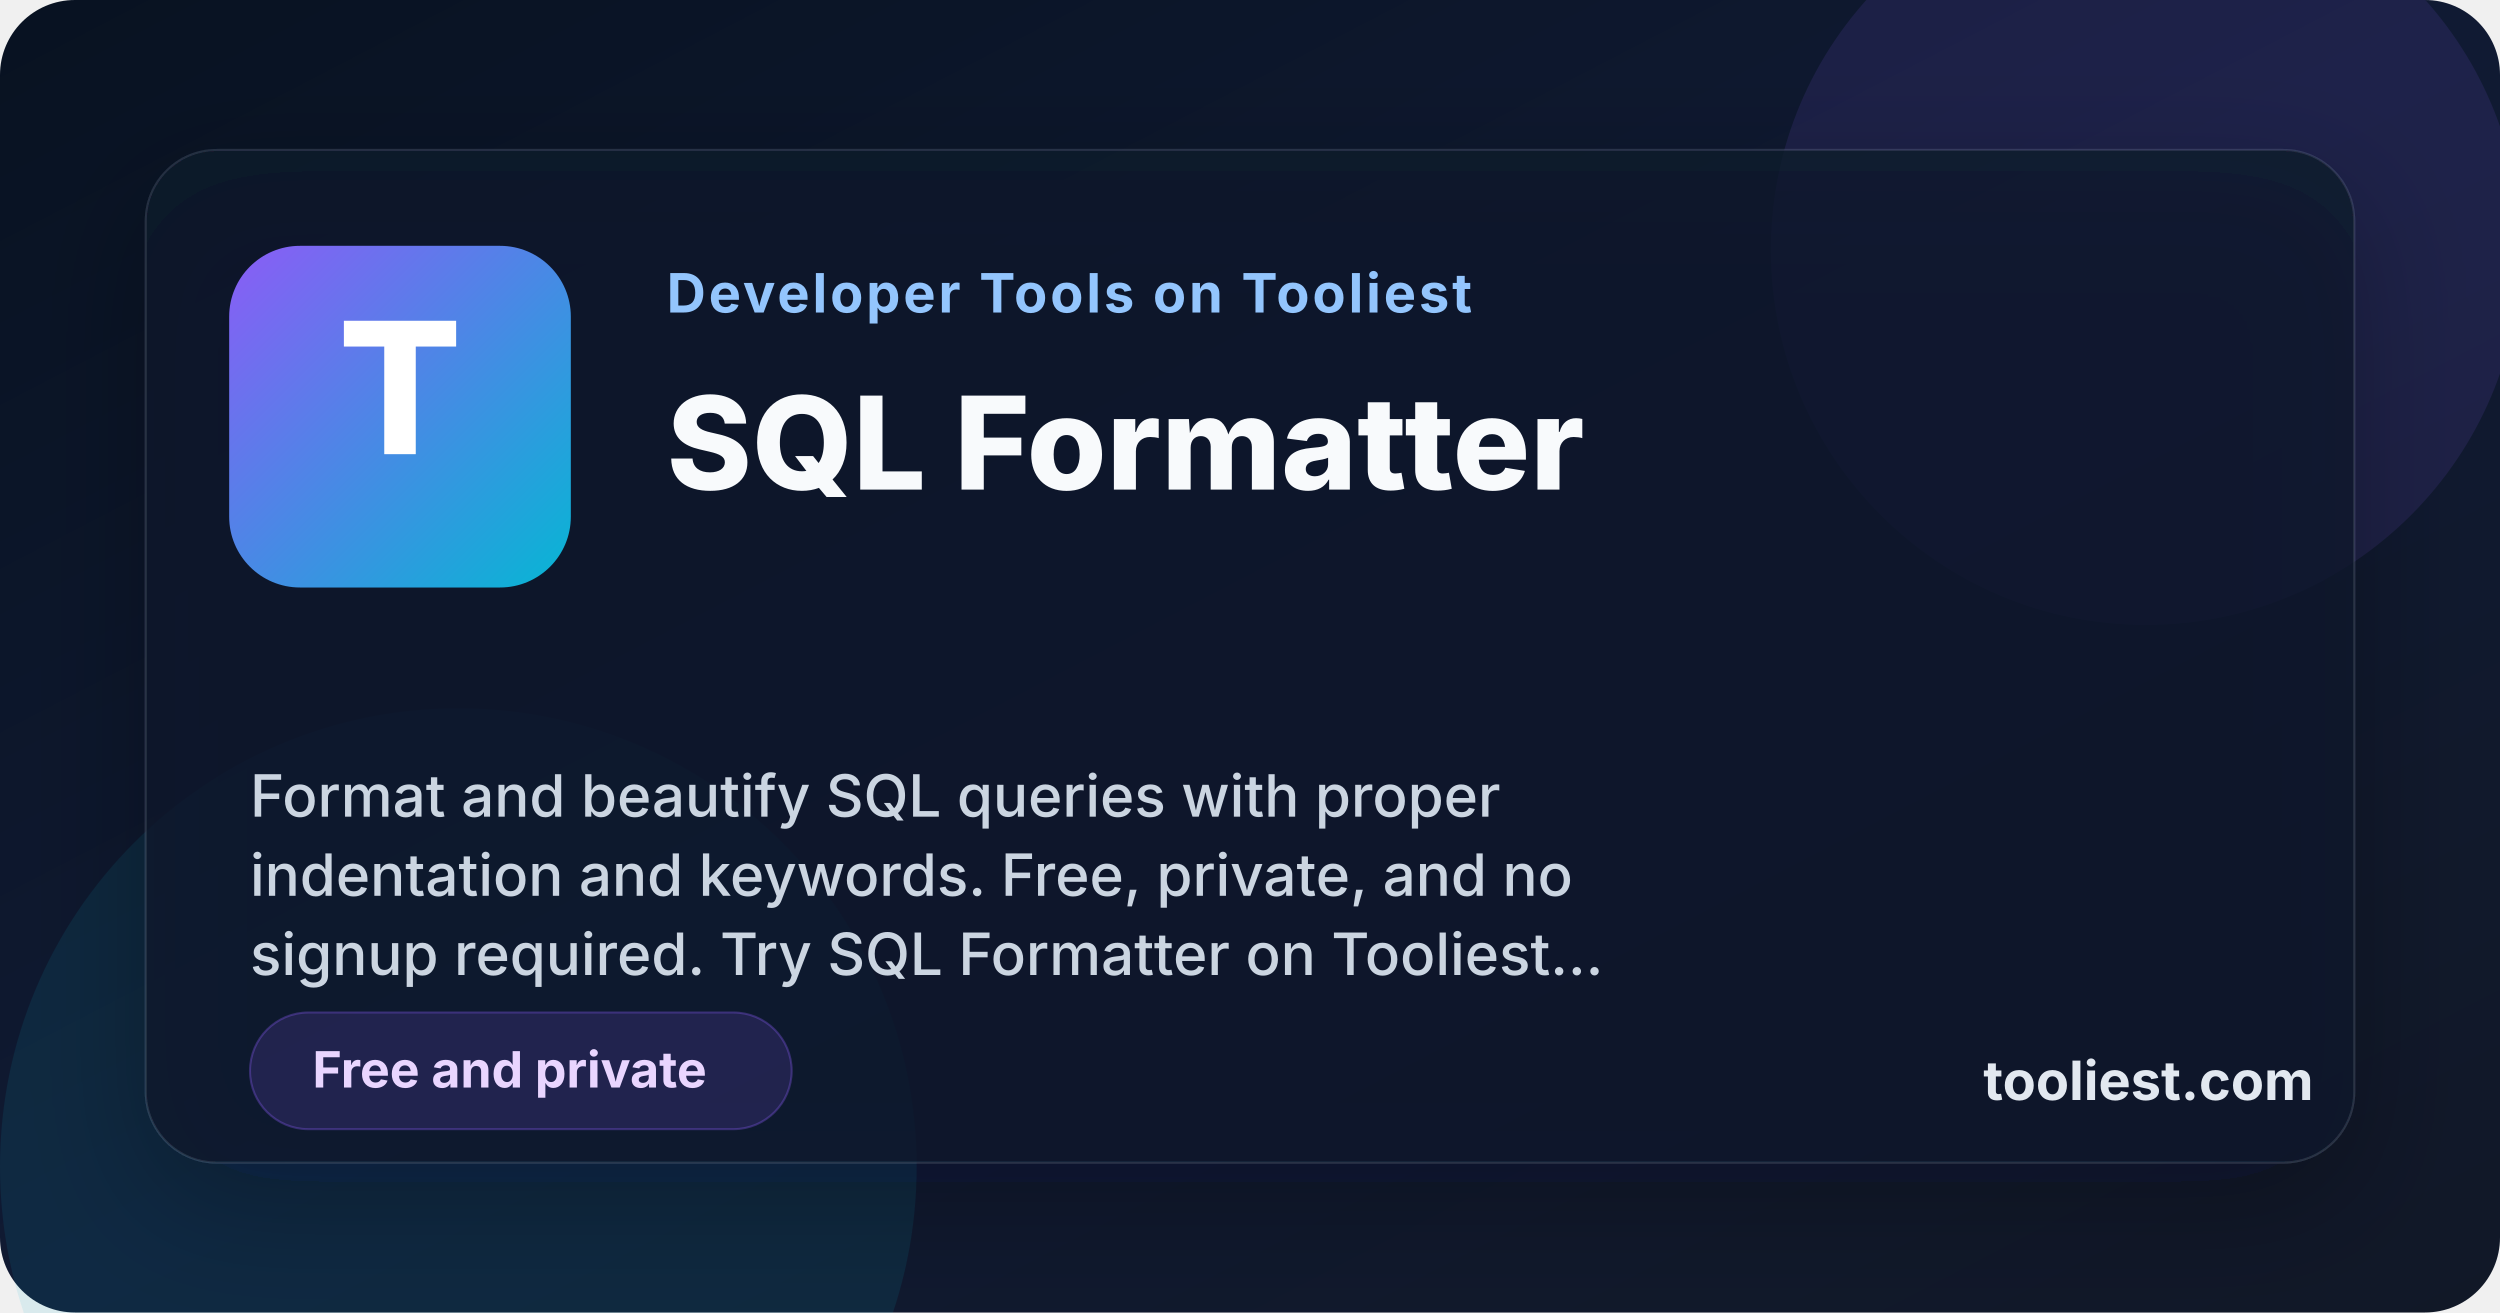
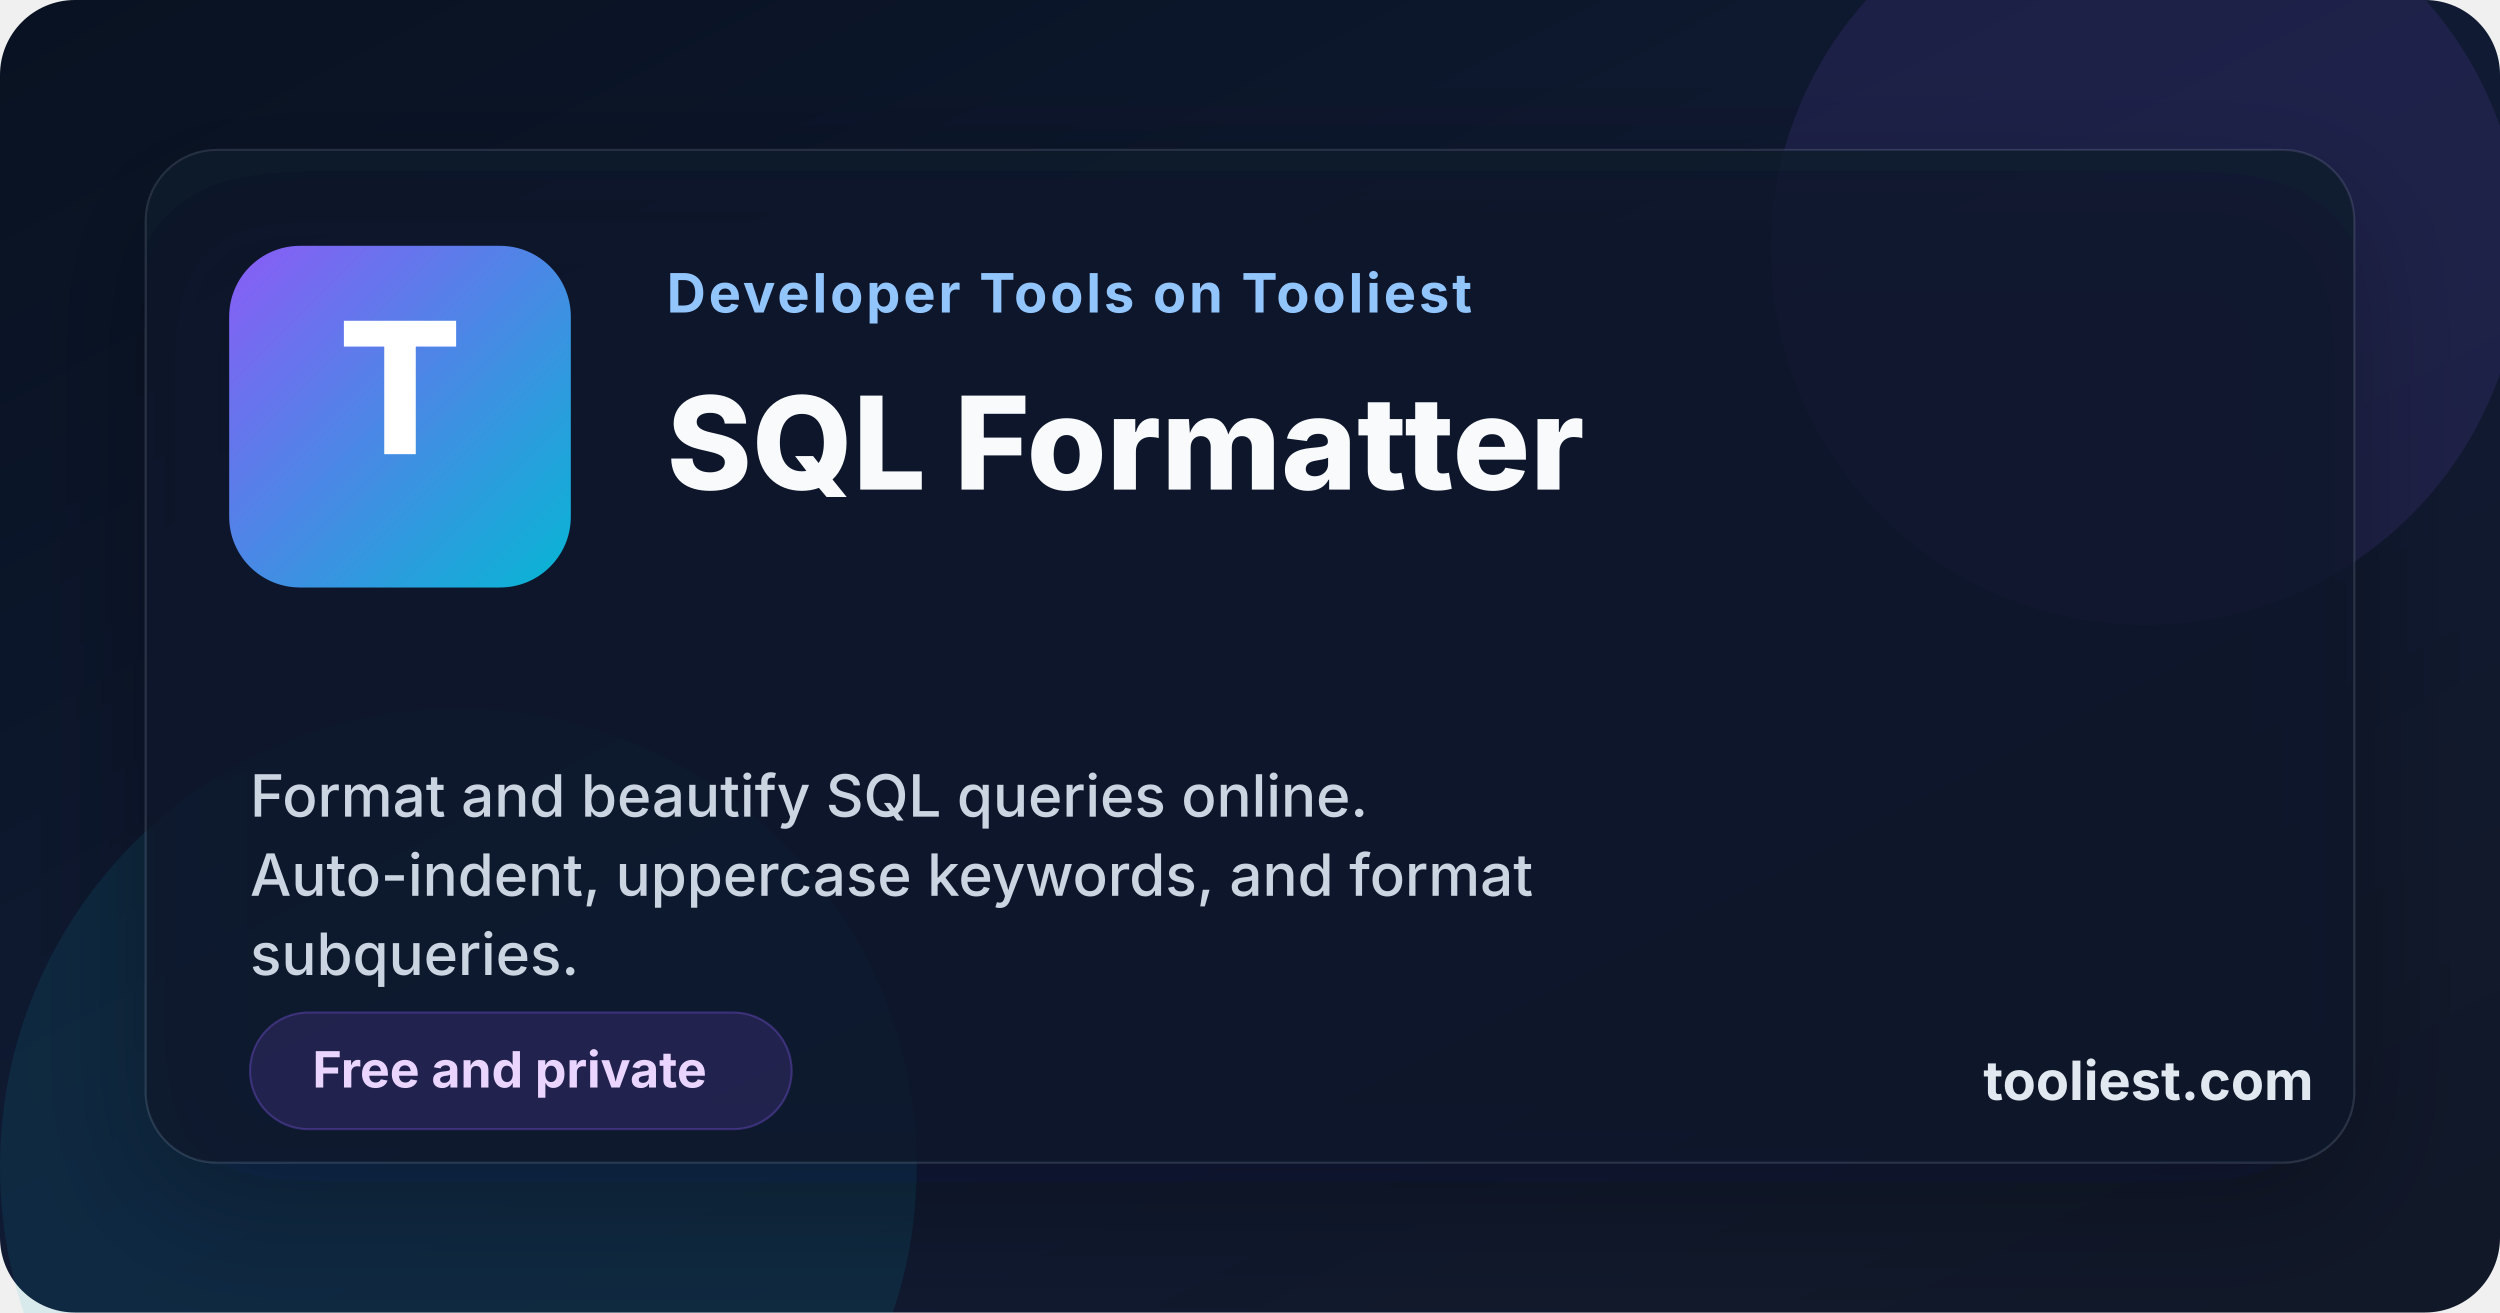
<svg xmlns="http://www.w3.org/2000/svg" width="1200" height="630" viewBox="0 0 1200 630" role="img" aria-labelledby="title desc">
  <defs>
    <linearGradient id="bg" x1="0%" x2="100%" y1="0%" y2="100%">
      <stop offset="0%" stop-color="#081221" />
      <stop offset="50%" stop-color="#101a33" />
      <stop offset="100%" stop-color="#111827" />
    </linearGradient>
    <linearGradient id="accent" x1="0%" x2="100%" y1="0%" y2="100%">
      <stop offset="0%" stop-color="#8b5cf6" />
      <stop offset="100%" stop-color="#06b6d4" />
    </linearGradient>
    <filter id="shadow" x="-20%" y="-20%" width="140%" height="140%">
      <feDropShadow dx="0" dy="20" stdDeviation="30" flood-color="#020617" flood-opacity="0.35" />
    </filter>
  </defs>
  <rect width="1200" height="630" fill="url(#bg)" rx="36" />
  <circle cx="1030" cy="120" r="180" fill="#8b5cf6" opacity="0.12" />
  <circle cx="220" cy="560" r="220" fill="#06b6d4" opacity="0.1" />
  <rect x="70" y="72" width="1060" height="486" rx="34" fill="rgba(15, 23, 42, 0.78)" stroke="rgba(148, 163, 184, 0.18)" filter="url(#shadow)" />
  <rect x="110" y="118" width="164" height="164" rx="34" fill="url(#accent)" />
  <text x="192" y="218" text-anchor="middle" font-family="Inter, Arial, sans-serif" font-size="88" font-weight="800" fill="#ffffff">T</text>
  <text x="320" y="150" font-family="Inter, Arial, sans-serif" font-size="26" font-weight="700" letter-spacing="1.4" fill="#93c5fd">Developer Tools on Tooliest</text>
  <text x="320" y="235" font-family="Inter, Arial, sans-serif" font-size="62" font-weight="800" fill="#f8fafc">SQL Formatter</text>
-   <text x="120" y="392" font-family="Inter, Arial, sans-serif" font-size="28" font-weight="500" fill="#cbd5e1">Format and beautify SQL queries with proper</text>
-   <text x="120" y="430" font-family="Inter, Arial, sans-serif" font-size="28" font-weight="500" fill="#cbd5e1">indentation and keywords. Free, private, and no</text>
-   <text x="120" y="468" font-family="Inter, Arial, sans-serif" font-size="28" font-weight="500" fill="#cbd5e1">signup required. Try SQL Formatter on Tooliest...</text>
+   <text x="120" y="392" font-family="Inter, Arial, sans-serif" font-size="28" font-weight="500" fill="#cbd5e1">Format and beautify SQL queries online.</text>
+   <text x="120" y="430" font-family="Inter, Arial, sans-serif" font-size="28" font-weight="500" fill="#cbd5e1">Auto-indent, uppercase keywords, and format</text>
+   <text x="120" y="468" font-family="Inter, Arial, sans-serif" font-size="28" font-weight="500" fill="#cbd5e1">subqueries.</text>
  <rect x="120" y="486" width="260" height="56" rx="28" fill="rgba(139, 92, 246, 0.16)" stroke="rgba(139, 92, 246, 0.32)" />
  <text x="150" y="522" font-family="Inter, Arial, sans-serif" font-size="24" font-weight="700" fill="#e9d5ff">Free and private</text>
  <text x="952" y="528" font-family="Inter, Arial, sans-serif" font-size="26" font-weight="700" fill="#e2e8f0">tooliest.com</text>
</svg>
